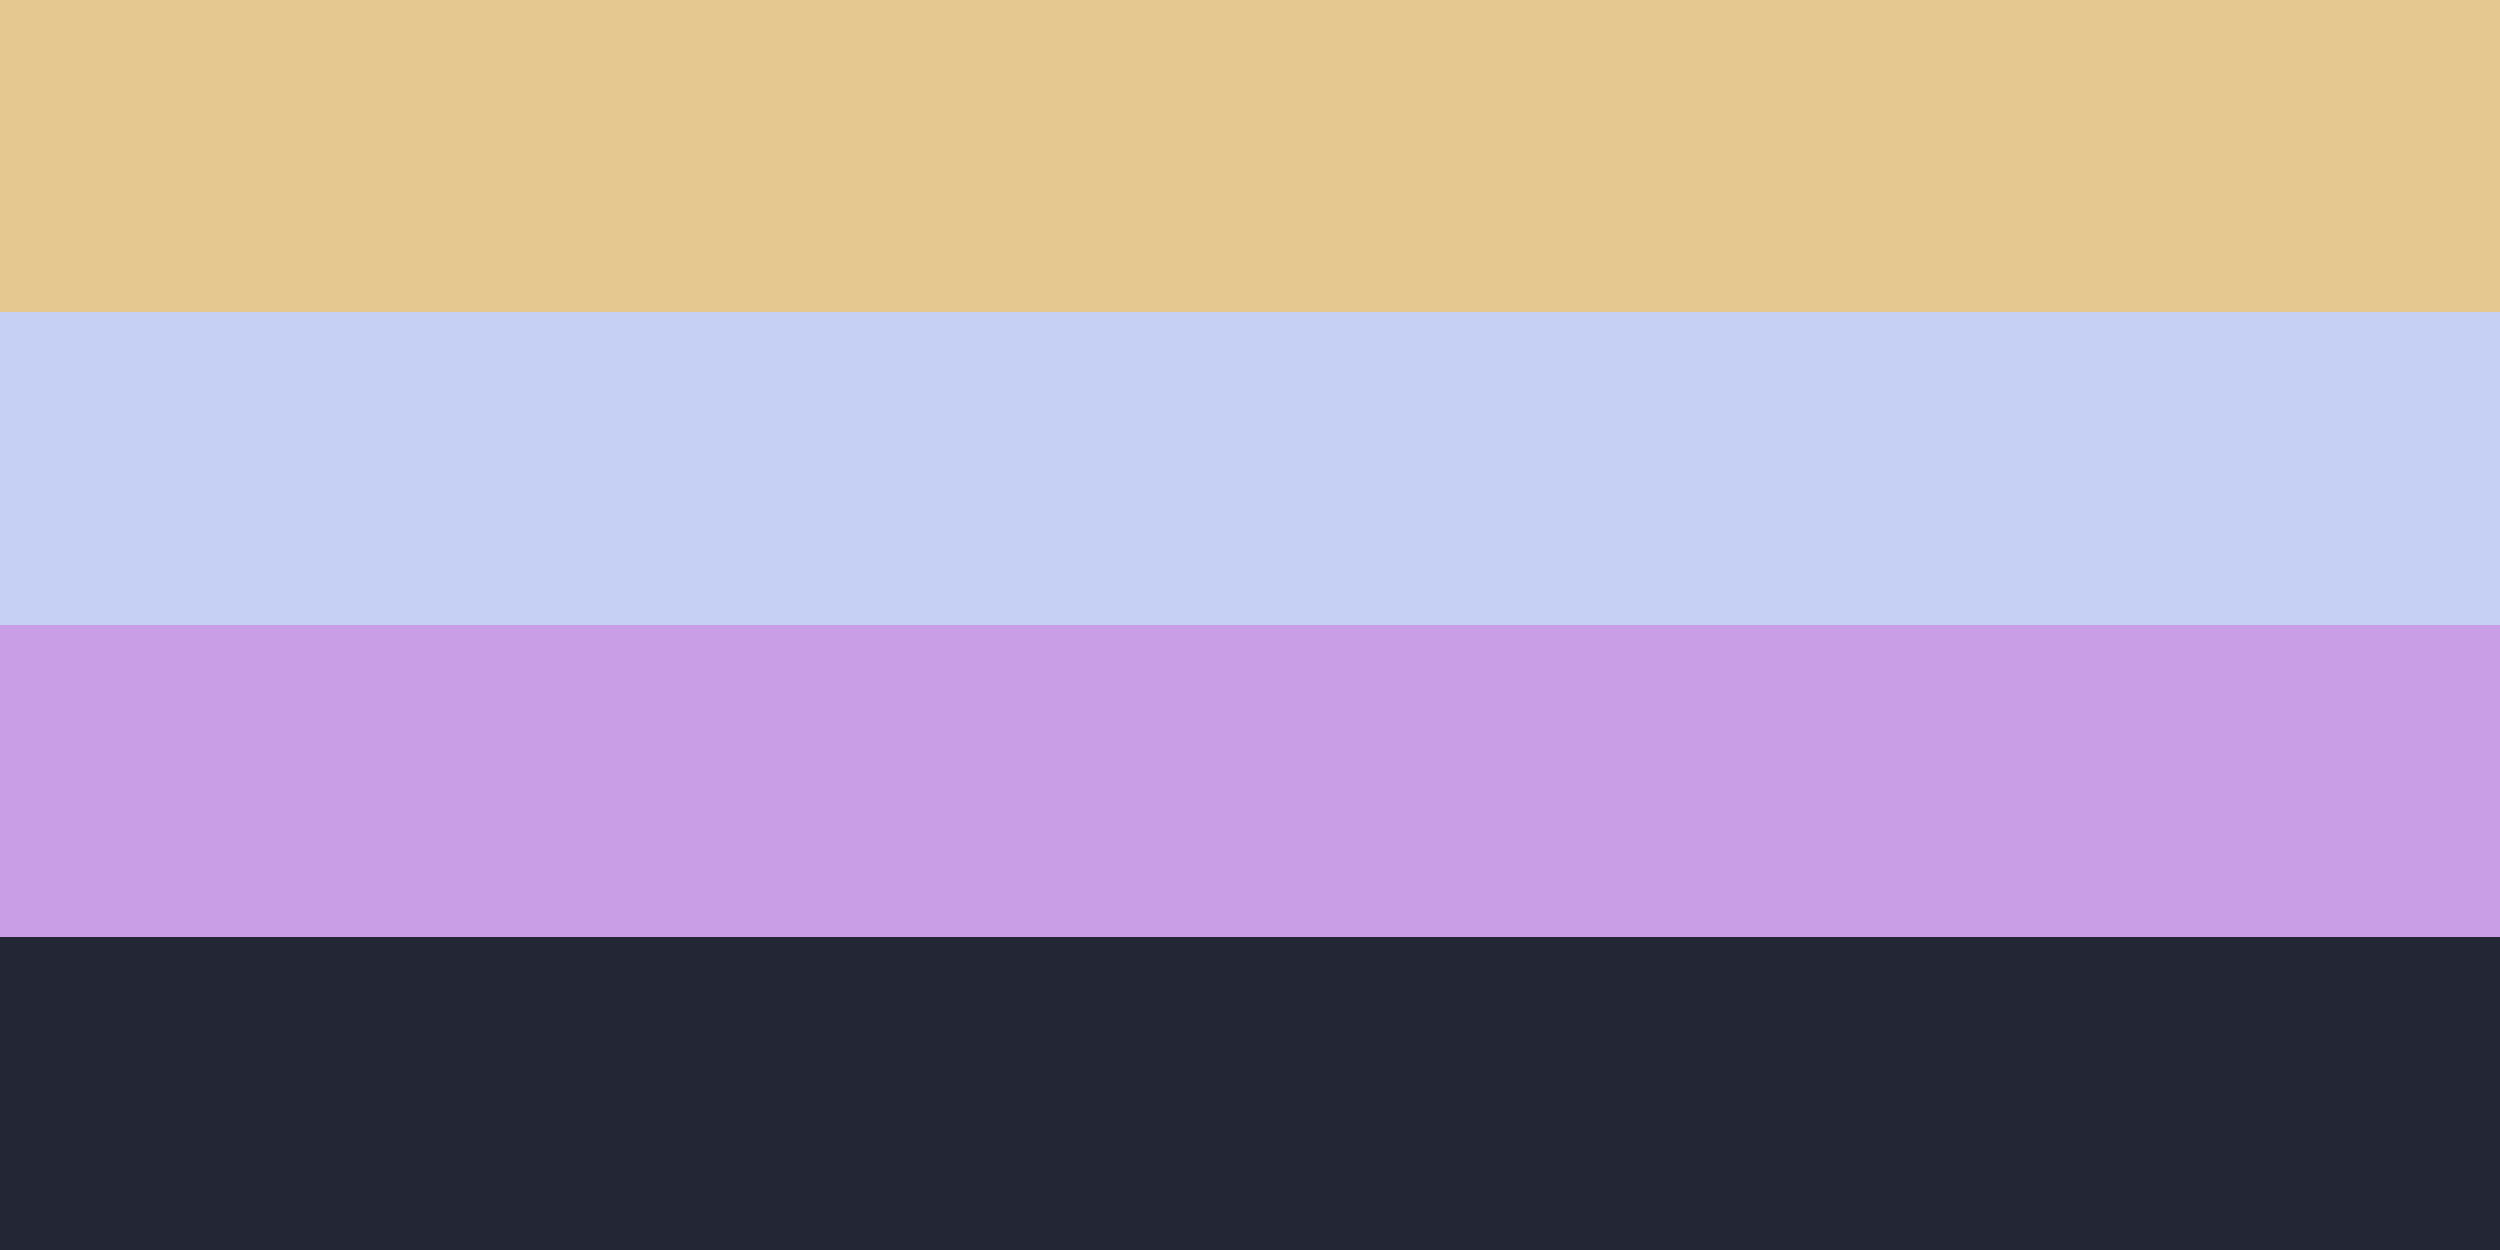
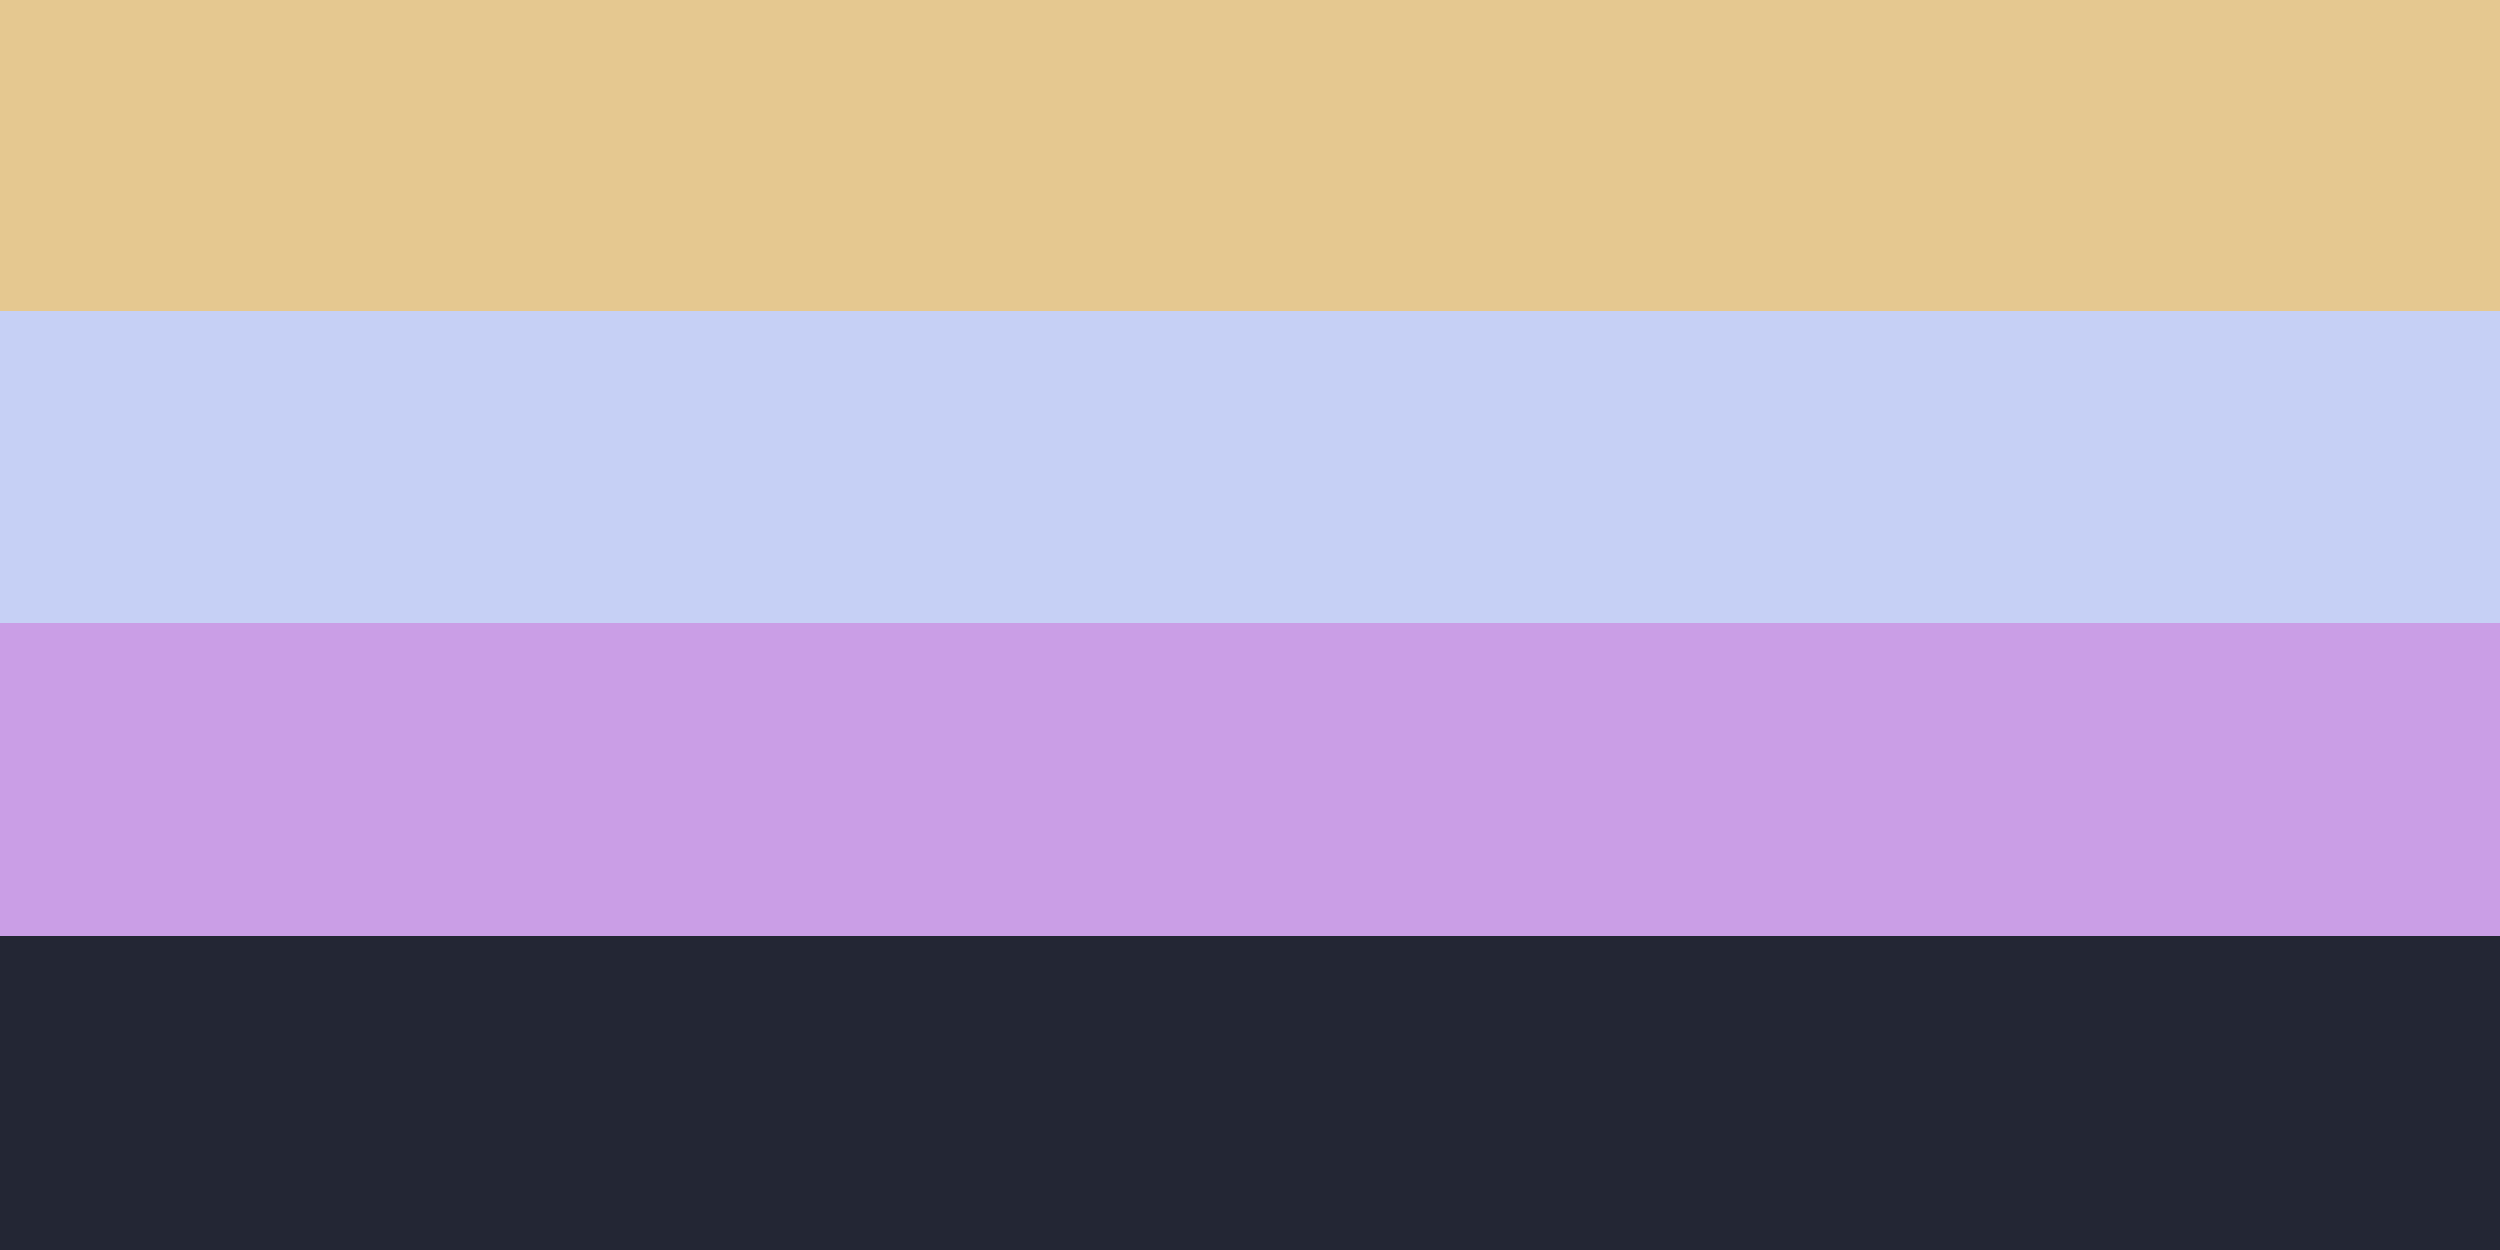
<svg xmlns="http://www.w3.org/2000/svg" width="800" height="400" shape-rendering="crispEdges">
-   <path fill="#e5c890" d="M0 0h800v100H0z" />
-   <path fill="#c6d0f5" d="M0 100h800v100H0z" />
-   <path fill="#ca9ee6" d="M0 200h800v100H0z" />
-   <path fill="#232634" d="M0 300h800v100H0z" />
+   <path fill="#e5c890" stroke="#e5c890" d="M0 0h800v100H0z" />
+   <path fill="#c6d0f5" stroke="#c6d0f5" d="M0 100h800v100H0z" />
+   <path fill="#ca9ee6" stroke="#ca9ee6" d="M0 200h800v100H0z" />
+   <path fill="#232634" stroke="#232634" d="M0 300h800v100H0z" />
</svg>
